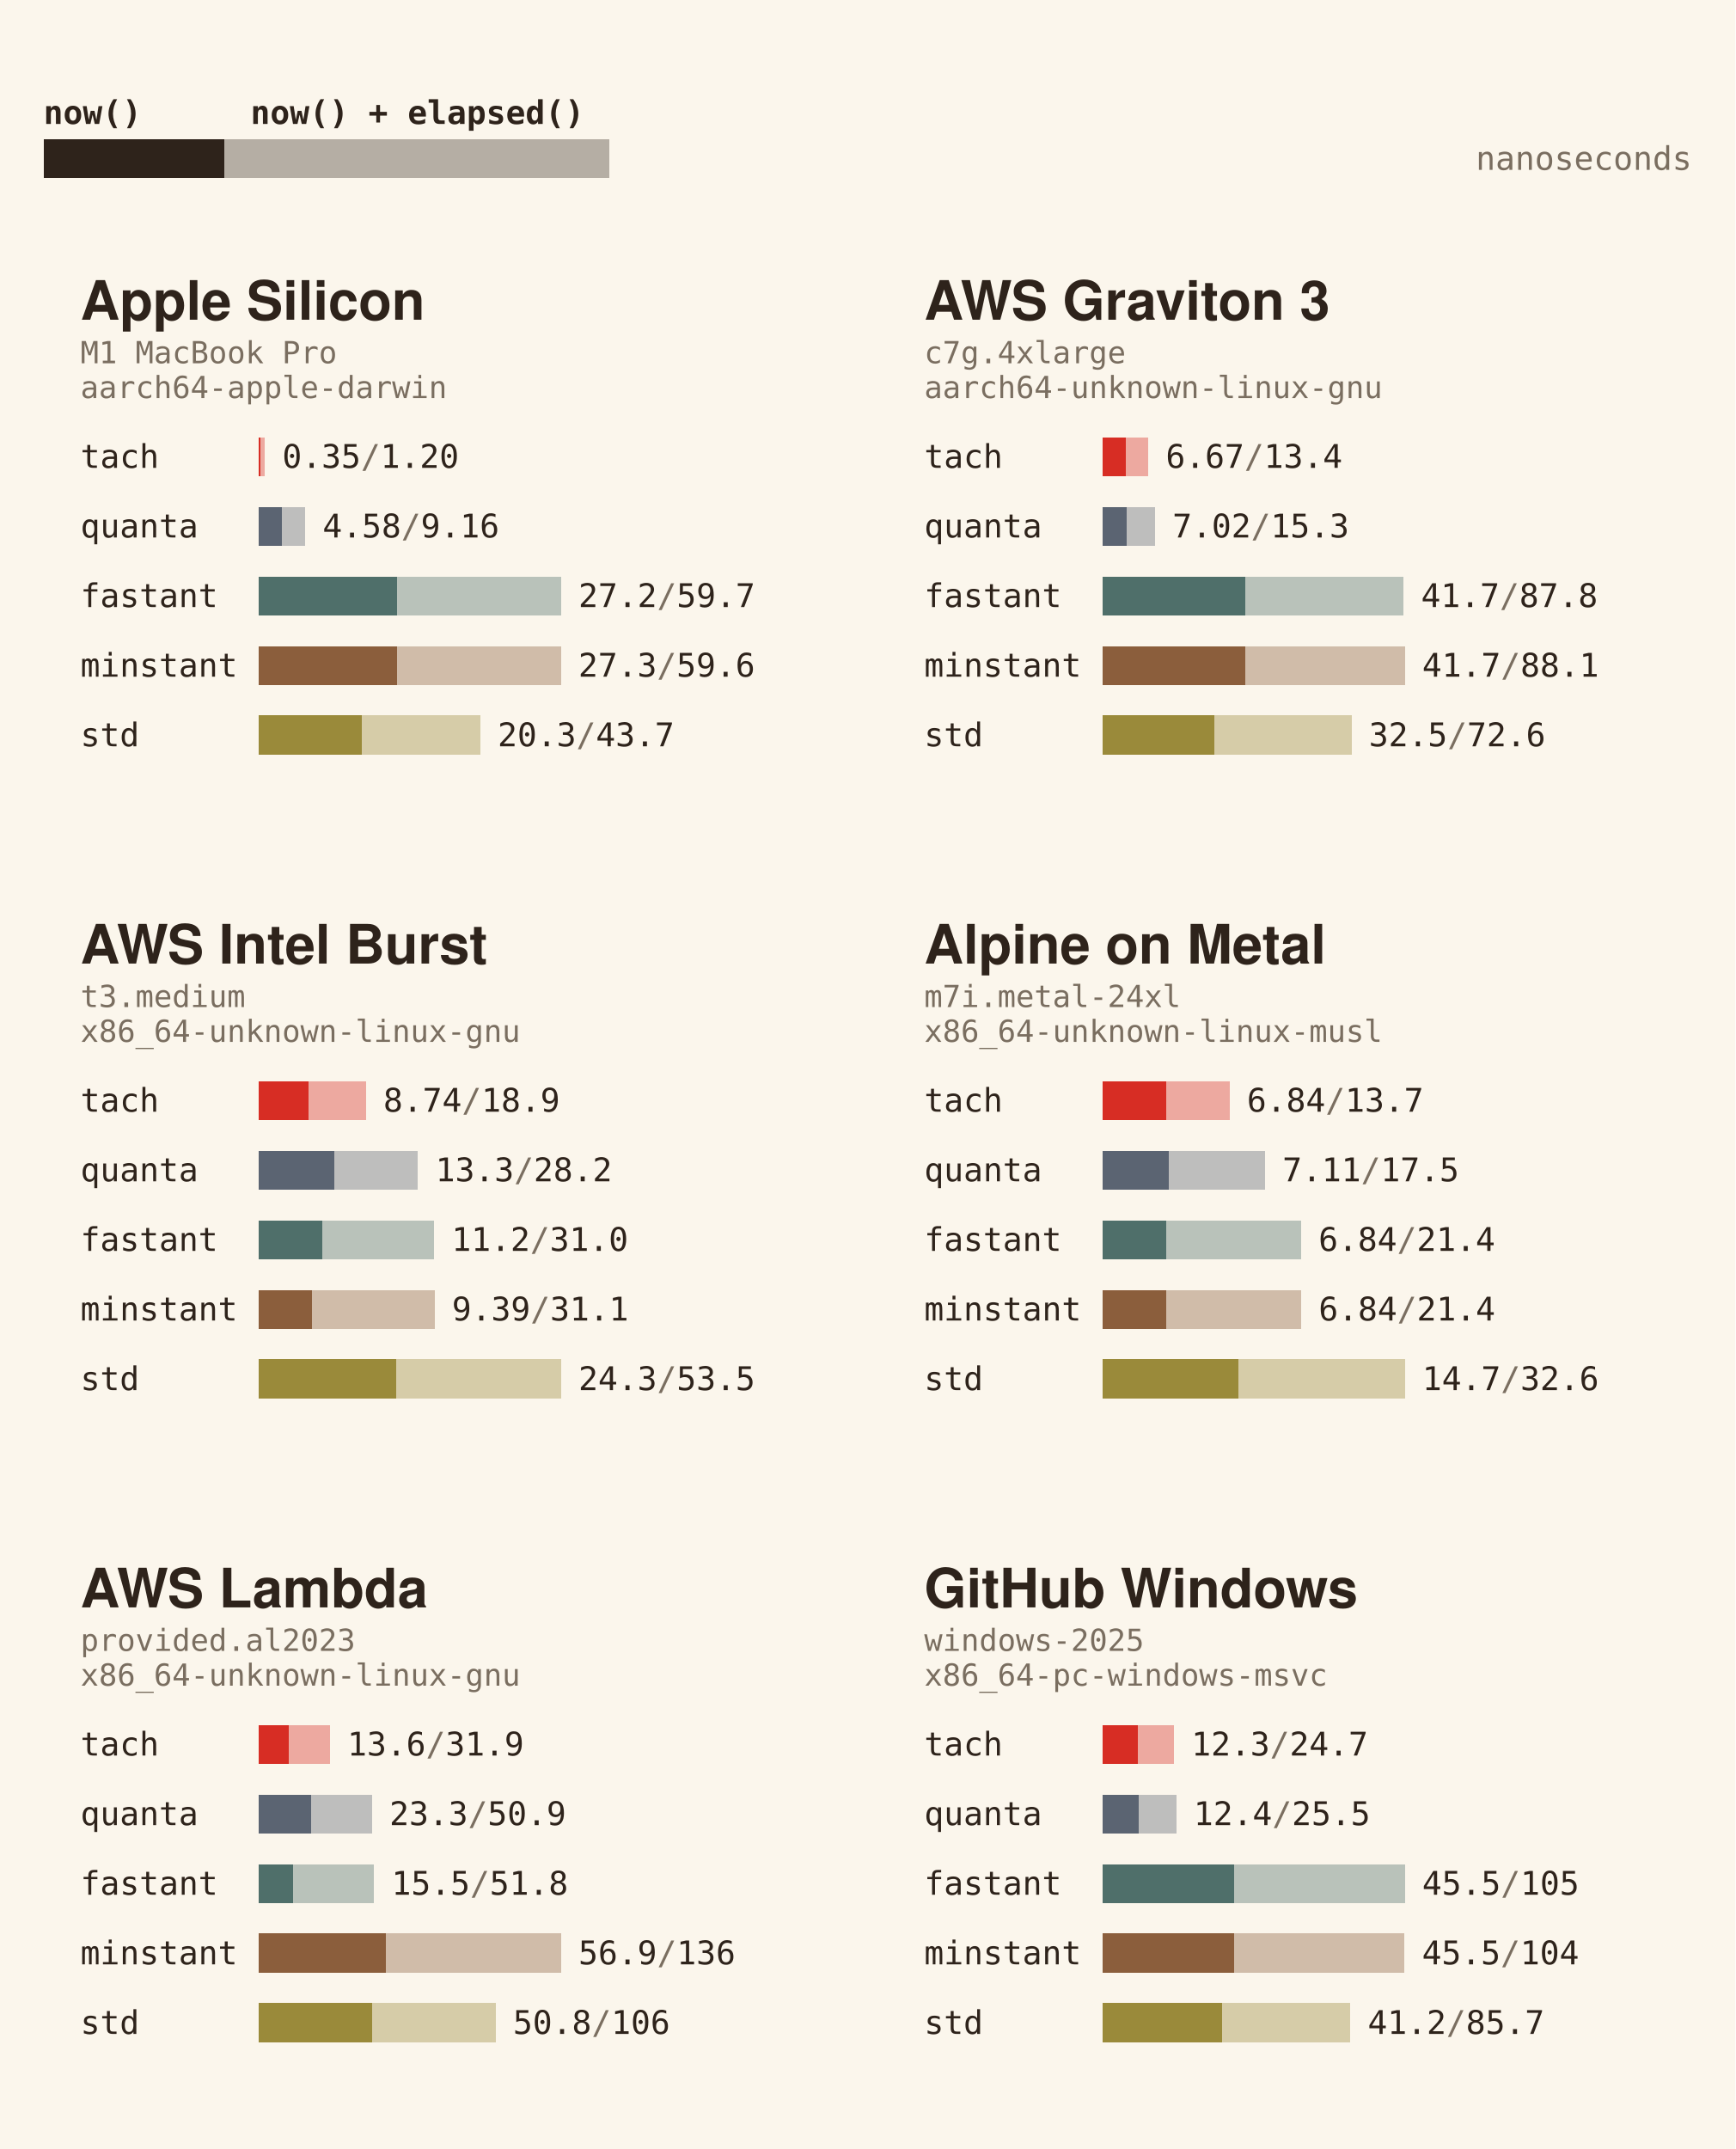
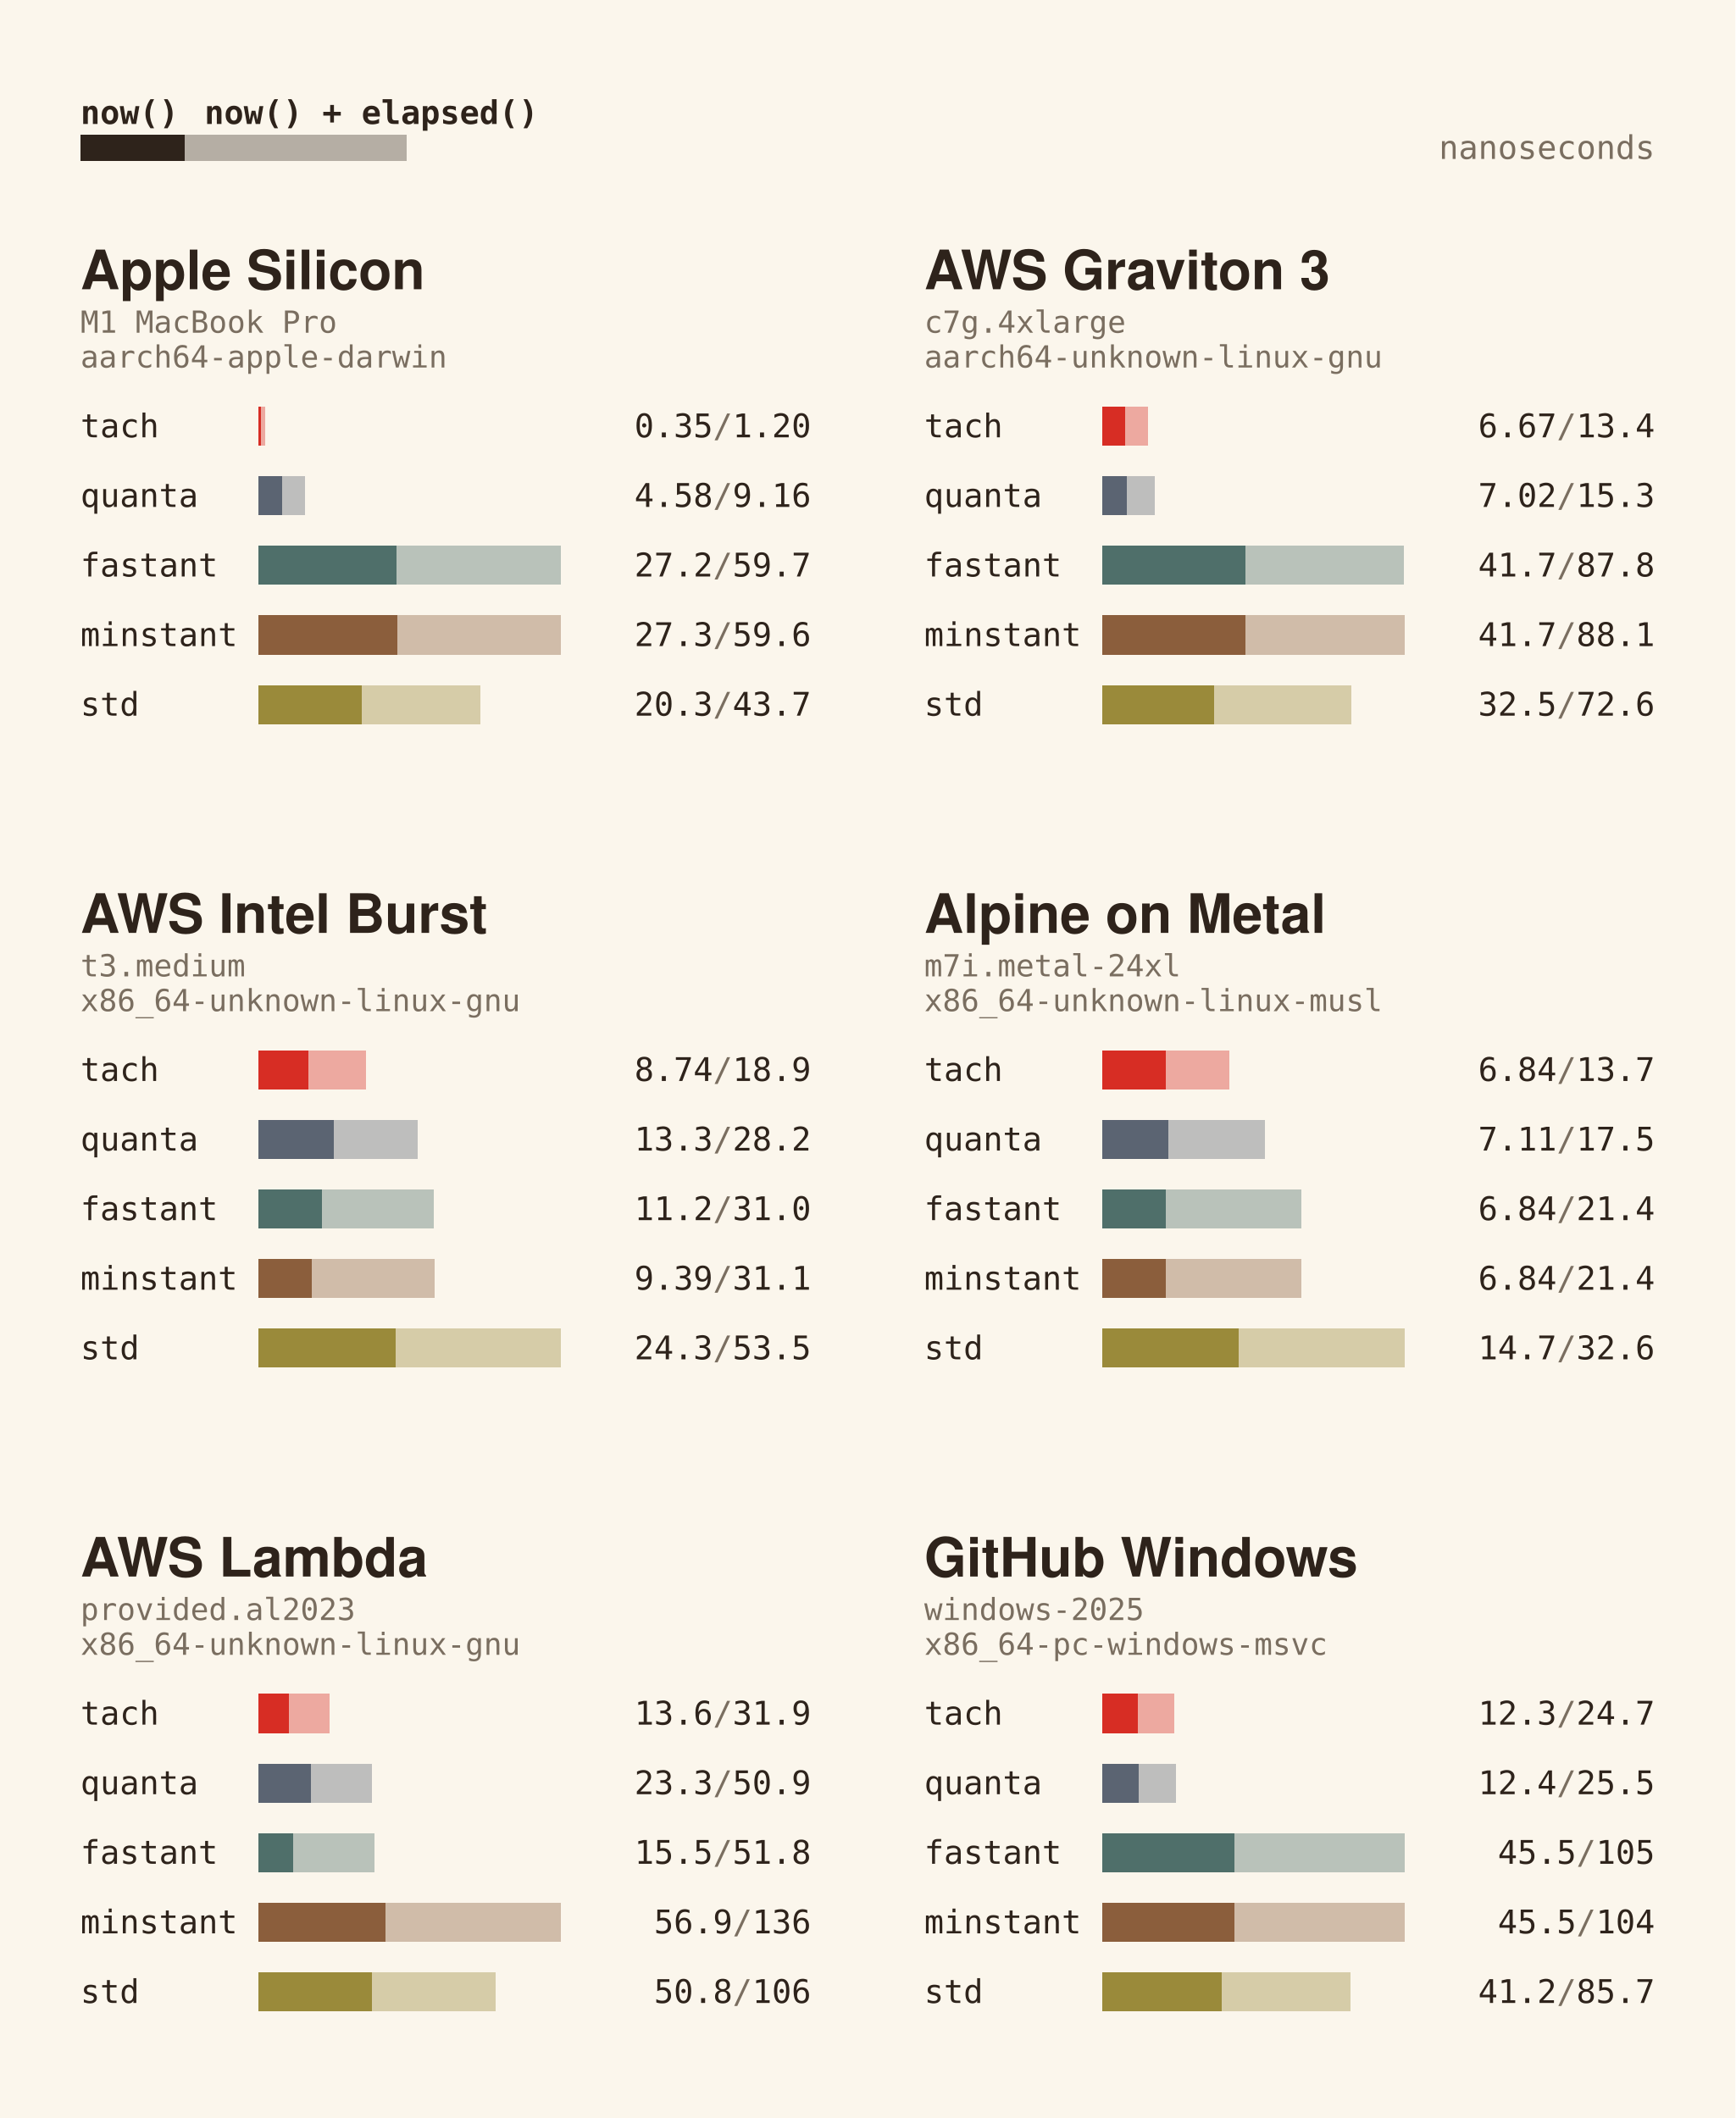
- <svg xmlns="http://www.w3.org/2000/svg" width="1596" height="1976" viewBox="0 0 1596 1976">
-   <rect width="1596" height="1976" fill="#FBF6EC" />
+ <svg xmlns="http://www.w3.org/2000/svg" width="1596" height="1948" viewBox="0 0 1596 1948">
+   <rect width="1596" height="1948" fill="#FBF6EC" />
  <g shape-rendering="crispEdges">
-     <rect x="40" y="128" width="520" height="36" fill="#b5aea4" />
-     <rect x="40" y="128" width="166.4" height="36" fill="#2E231B" />
-     <text x="40" y="114" text-anchor="start" font-family="SFMono-Regular, Menlo, Consolas, monospace" font-size="30" font-weight="600" fill="#2E231B">now()</text>
-     <text x="230.4" y="114" text-anchor="start" font-family="SFMono-Regular, Menlo, Consolas, monospace" font-size="30" font-weight="600" fill="#2E231B">now() + elapsed()</text>
-     <text x="1556" y="156.2" text-anchor="end" font-family="SFMono-Regular, Menlo, Consolas, monospace" font-size="30" fill="#7A6E60">nanoseconds</text>
-     <text x="74" y="294" text-anchor="start" font-family="Avenir Next, Helvetica, Arial, sans-serif" font-size="50" font-weight="600" fill="#2E231B">Apple Silicon</text>
-     <text x="74" y="334" text-anchor="start" font-family="SFMono-Regular, Menlo, Consolas, monospace" font-size="28" fill="#7A6E60">M1 MacBook Pro</text>
-     <text x="74" y="366" text-anchor="start" font-family="SFMono-Regular, Menlo, Consolas, monospace" font-size="28" fill="#7A6E60">aarch64-apple-darwin</text>
-     <text x="74" y="430.2" text-anchor="start" font-family="SFMono-Regular, Menlo, Consolas, monospace" font-size="30" fill="#2E231B">tach</text>
-     <rect x="238" y="402" width="5.578" height="36" fill="#eda9a0" />
-     <rect x="238" y="402" width="1.622" height="36" fill="#D72D24" />
-     <text x="259.578" y="430.2" text-anchor="start" font-family="SFMono-Regular, Menlo, Consolas, monospace" font-size="30" fill="#2E231B">0.35<tspan fill="#7A6E60"> / </tspan>1.20</text>
-     <text x="74" y="494.2" text-anchor="start" font-family="SFMono-Regular, Menlo, Consolas, monospace" font-size="30" fill="#2E231B">quanta</text>
-     <rect x="238" y="466" width="42.696" height="36" fill="#bebebd" />
-     <rect x="238" y="466" width="21.364" height="36" fill="#5B6472" />
-     <text x="296.696" y="494.2" text-anchor="start" font-family="SFMono-Regular, Menlo, Consolas, monospace" font-size="30" fill="#2E231B">4.58<tspan fill="#7A6E60"> / </tspan>9.16</text>
-     <text x="74" y="558.2" text-anchor="start" font-family="SFMono-Regular, Menlo, Consolas, monospace" font-size="30" fill="#2E231B">fastant</text>
-     <rect x="238" y="530" width="278" height="36" fill="#b9c2ba" />
-     <rect x="238" y="530" width="126.871" height="36" fill="#4F6F6A" />
-     <text x="532" y="558.2" text-anchor="start" font-family="SFMono-Regular, Menlo, Consolas, monospace" font-size="30" fill="#2E231B">27.2<tspan fill="#7A6E60"> / </tspan>59.7</text>
-     <text x="74" y="622.2" text-anchor="start" font-family="SFMono-Regular, Menlo, Consolas, monospace" font-size="30" fill="#2E231B">minstant</text>
-     <rect x="238" y="594" width="277.897" height="36" fill="#d0bca9" />
-     <rect x="238" y="594" width="127.151" height="36" fill="#8B5E3C" />
-     <text x="531.897" y="622.2" text-anchor="start" font-family="SFMono-Regular, Menlo, Consolas, monospace" font-size="30" fill="#2E231B">27.3<tspan fill="#7A6E60"> / </tspan>59.6</text>
-     <text x="74" y="686.2" text-anchor="start" font-family="SFMono-Regular, Menlo, Consolas, monospace" font-size="30" fill="#2E231B">std</text>
-     <rect x="238" y="658" width="203.698" height="36" fill="#d6cca8" />
-     <rect x="238" y="658" width="94.482" height="36" fill="#9A8A3A" />
-     <text x="457.698" y="686.2" text-anchor="start" font-family="SFMono-Regular, Menlo, Consolas, monospace" font-size="30" fill="#2E231B">20.3<tspan fill="#7A6E60"> / </tspan>43.7</text>
-     <text x="850" y="294" text-anchor="start" font-family="Avenir Next, Helvetica, Arial, sans-serif" font-size="50" font-weight="600" fill="#2E231B">AWS Graviton 3</text>
-     <text x="850" y="334" text-anchor="start" font-family="SFMono-Regular, Menlo, Consolas, monospace" font-size="28" fill="#7A6E60">c7g.4xlarge</text>
-     <text x="850" y="366" text-anchor="start" font-family="SFMono-Regular, Menlo, Consolas, monospace" font-size="28" fill="#7A6E60">aarch64-unknown-linux-gnu</text>
-     <text x="850" y="430.2" text-anchor="start" font-family="SFMono-Regular, Menlo, Consolas, monospace" font-size="30" fill="#2E231B">tach</text>
-     <rect x="1014" y="402" width="42.122" height="36" fill="#eda9a0" />
-     <rect x="1014" y="402" width="21.055" height="36" fill="#D72D24" />
-     <text x="1072.12" y="430.2" text-anchor="start" font-family="SFMono-Regular, Menlo, Consolas, monospace" font-size="30" fill="#2E231B">6.67<tspan fill="#7A6E60"> / </tspan>13.4</text>
-     <text x="850" y="494.2" text-anchor="start" font-family="SFMono-Regular, Menlo, Consolas, monospace" font-size="30" fill="#2E231B">quanta</text>
-     <rect x="1014" y="466" width="48.273" height="36" fill="#bebebd" />
-     <rect x="1014" y="466" width="22.131" height="36" fill="#5B6472" />
-     <text x="1078.27" y="494.2" text-anchor="start" font-family="SFMono-Regular, Menlo, Consolas, monospace" font-size="30" fill="#2E231B">7.02<tspan fill="#7A6E60"> / </tspan>15.3</text>
-     <text x="850" y="558.2" text-anchor="start" font-family="SFMono-Regular, Menlo, Consolas, monospace" font-size="30" fill="#2E231B">fastant</text>
-     <rect x="1014" y="530" width="276.965" height="36" fill="#b9c2ba" />
-     <rect x="1014" y="530" width="131.483" height="36" fill="#4F6F6A" />
-     <text x="1306.97" y="558.2" text-anchor="start" font-family="SFMono-Regular, Menlo, Consolas, monospace" font-size="30" fill="#2E231B">41.7<tspan fill="#7A6E60"> / </tspan>87.8</text>
-     <text x="850" y="622.2" text-anchor="start" font-family="SFMono-Regular, Menlo, Consolas, monospace" font-size="30" fill="#2E231B">minstant</text>
-     <rect x="1014" y="594" width="278" height="36" fill="#d0bca9" />
-     <rect x="1014" y="594" width="131.477" height="36" fill="#8B5E3C" />
-     <text x="1308" y="622.2" text-anchor="start" font-family="SFMono-Regular, Menlo, Consolas, monospace" font-size="30" fill="#2E231B">41.7<tspan fill="#7A6E60"> / </tspan>88.1</text>
-     <text x="850" y="686.2" text-anchor="start" font-family="SFMono-Regular, Menlo, Consolas, monospace" font-size="30" fill="#2E231B">std</text>
-     <rect x="1014" y="658" width="228.938" height="36" fill="#d6cca8" />
-     <rect x="1014" y="658" width="102.546" height="36" fill="#9A8A3A" />
-     <text x="1258.94" y="686.2" text-anchor="start" font-family="SFMono-Regular, Menlo, Consolas, monospace" font-size="30" fill="#2E231B">32.5<tspan fill="#7A6E60"> / </tspan>72.6</text>
-     <text x="74" y="886" text-anchor="start" font-family="Avenir Next, Helvetica, Arial, sans-serif" font-size="50" font-weight="600" fill="#2E231B">AWS Intel Burst</text>
-     <text x="74" y="926" text-anchor="start" font-family="SFMono-Regular, Menlo, Consolas, monospace" font-size="28" fill="#7A6E60">t3.medium</text>
-     <text x="74" y="958" text-anchor="start" font-family="SFMono-Regular, Menlo, Consolas, monospace" font-size="28" fill="#7A6E60">x86_64-unknown-linux-gnu</text>
-     <text x="74" y="1022.2" text-anchor="start" font-family="SFMono-Regular, Menlo, Consolas, monospace" font-size="30" fill="#2E231B">tach</text>
-     <rect x="238" y="994" width="98.477" height="36" fill="#eda9a0" />
-     <rect x="238" y="994" width="45.449" height="36" fill="#D72D24" />
-     <text x="352.477" y="1022.2" text-anchor="start" font-family="SFMono-Regular, Menlo, Consolas, monospace" font-size="30" fill="#2E231B">8.74<tspan fill="#7A6E60"> / </tspan>18.9</text>
-     <text x="74" y="1086.2" text-anchor="start" font-family="SFMono-Regular, Menlo, Consolas, monospace" font-size="30" fill="#2E231B">quanta</text>
-     <rect x="238" y="1058" width="146.483" height="36" fill="#bebebd" />
-     <rect x="238" y="1058" width="69.247" height="36" fill="#5B6472" />
-     <text x="400.483" y="1086.2" text-anchor="start" font-family="SFMono-Regular, Menlo, Consolas, monospace" font-size="30" fill="#2E231B">13.3<tspan fill="#7A6E60"> / </tspan>28.2</text>
-     <text x="74" y="1150.2" text-anchor="start" font-family="SFMono-Regular, Menlo, Consolas, monospace" font-size="30" fill="#2E231B">fastant</text>
-     <rect x="238" y="1122" width="161.288" height="36" fill="#b9c2ba" />
-     <rect x="238" y="1122" width="58.179" height="36" fill="#4F6F6A" />
-     <text x="415.288" y="1150.2" text-anchor="start" font-family="SFMono-Regular, Menlo, Consolas, monospace" font-size="30" fill="#2E231B">11.2<tspan fill="#7A6E60"> / </tspan>31.0</text>
-     <text x="74" y="1214.2" text-anchor="start" font-family="SFMono-Regular, Menlo, Consolas, monospace" font-size="30" fill="#2E231B">minstant</text>
-     <rect x="238" y="1186" width="161.6" height="36" fill="#d0bca9" />
-     <rect x="238" y="1186" width="48.838" height="36" fill="#8B5E3C" />
-     <text x="415.6" y="1214.2" text-anchor="start" font-family="SFMono-Regular, Menlo, Consolas, monospace" font-size="30" fill="#2E231B">9.39<tspan fill="#7A6E60"> / </tspan>31.1</text>
-     <text x="74" y="1278.2" text-anchor="start" font-family="SFMono-Regular, Menlo, Consolas, monospace" font-size="30" fill="#2E231B">std</text>
-     <rect x="238" y="1250" width="278" height="36" fill="#d6cca8" />
-     <rect x="238" y="1250" width="126.204" height="36" fill="#9A8A3A" />
-     <text x="532" y="1278.2" text-anchor="start" font-family="SFMono-Regular, Menlo, Consolas, monospace" font-size="30" fill="#2E231B">24.3<tspan fill="#7A6E60"> / </tspan>53.5</text>
-     <text x="850" y="886" text-anchor="start" font-family="Avenir Next, Helvetica, Arial, sans-serif" font-size="50" font-weight="600" fill="#2E231B">Alpine on Metal</text>
-     <text x="850" y="926" text-anchor="start" font-family="SFMono-Regular, Menlo, Consolas, monospace" font-size="28" fill="#7A6E60">m7i.metal-24xl</text>
-     <text x="850" y="958" text-anchor="start" font-family="SFMono-Regular, Menlo, Consolas, monospace" font-size="28" fill="#7A6E60">x86_64-unknown-linux-musl</text>
-     <text x="850" y="1022.2" text-anchor="start" font-family="SFMono-Regular, Menlo, Consolas, monospace" font-size="30" fill="#2E231B">tach</text>
-     <rect x="1014" y="994" width="116.767" height="36" fill="#eda9a0" />
-     <rect x="1014" y="994" width="58.383" height="36" fill="#D72D24" />
-     <text x="1146.77" y="1022.2" text-anchor="start" font-family="SFMono-Regular, Menlo, Consolas, monospace" font-size="30" fill="#2E231B">6.84<tspan fill="#7A6E60"> / </tspan>13.7</text>
-     <text x="850" y="1086.2" text-anchor="start" font-family="SFMono-Regular, Menlo, Consolas, monospace" font-size="30" fill="#2E231B">quanta</text>
-     <rect x="1014" y="1058" width="149.423" height="36" fill="#bebebd" />
-     <rect x="1014" y="1058" width="60.628" height="36" fill="#5B6472" />
-     <text x="1179.42" y="1086.2" text-anchor="start" font-family="SFMono-Regular, Menlo, Consolas, monospace" font-size="30" fill="#2E231B">7.11<tspan fill="#7A6E60"> / </tspan>17.5</text>
-     <text x="850" y="1150.2" text-anchor="start" font-family="SFMono-Regular, Menlo, Consolas, monospace" font-size="30" fill="#2E231B">fastant</text>
-     <rect x="1014" y="1122" width="182.6" height="36" fill="#b9c2ba" />
-     <rect x="1014" y="1122" width="58.383" height="36" fill="#4F6F6A" />
-     <text x="1212.6" y="1150.2" text-anchor="start" font-family="SFMono-Regular, Menlo, Consolas, monospace" font-size="30" fill="#2E231B">6.84<tspan fill="#7A6E60"> / </tspan>21.4</text>
-     <text x="850" y="1214.2" text-anchor="start" font-family="SFMono-Regular, Menlo, Consolas, monospace" font-size="30" fill="#2E231B">minstant</text>
-     <rect x="1014" y="1186" width="182.711" height="36" fill="#d0bca9" />
-     <rect x="1014" y="1186" width="58.383" height="36" fill="#8B5E3C" />
-     <text x="1212.71" y="1214.2" text-anchor="start" font-family="SFMono-Regular, Menlo, Consolas, monospace" font-size="30" fill="#2E231B">6.84<tspan fill="#7A6E60"> / </tspan>21.4</text>
-     <text x="850" y="1278.2" text-anchor="start" font-family="SFMono-Regular, Menlo, Consolas, monospace" font-size="30" fill="#2E231B">std</text>
-     <rect x="1014" y="1250" width="278" height="36" fill="#d6cca8" />
-     <rect x="1014" y="1250" width="125.036" height="36" fill="#9A8A3A" />
-     <text x="1308" y="1278.2" text-anchor="start" font-family="SFMono-Regular, Menlo, Consolas, monospace" font-size="30" fill="#2E231B">14.7<tspan fill="#7A6E60"> / </tspan>32.6</text>
-     <text x="74" y="1478" text-anchor="start" font-family="Avenir Next, Helvetica, Arial, sans-serif" font-size="50" font-weight="600" fill="#2E231B">AWS Lambda</text>
-     <text x="74" y="1518" text-anchor="start" font-family="SFMono-Regular, Menlo, Consolas, monospace" font-size="28" fill="#7A6E60">provided.al2023</text>
-     <text x="74" y="1550" text-anchor="start" font-family="SFMono-Regular, Menlo, Consolas, monospace" font-size="28" fill="#7A6E60">x86_64-unknown-linux-gnu</text>
-     <text x="74" y="1614.2" text-anchor="start" font-family="SFMono-Regular, Menlo, Consolas, monospace" font-size="30" fill="#2E231B">tach</text>
-     <rect x="238" y="1586" width="65.387" height="36" fill="#eda9a0" />
-     <rect x="238" y="1586" width="27.855" height="36" fill="#D72D24" />
-     <text x="319.387" y="1614.2" text-anchor="start" font-family="SFMono-Regular, Menlo, Consolas, monospace" font-size="30" fill="#2E231B">13.6<tspan fill="#7A6E60"> / </tspan>31.9</text>
-     <text x="74" y="1678.2" text-anchor="start" font-family="SFMono-Regular, Menlo, Consolas, monospace" font-size="30" fill="#2E231B">quanta</text>
-     <rect x="238" y="1650" width="104.155" height="36" fill="#bebebd" />
-     <rect x="238" y="1650" width="47.806" height="36" fill="#5B6472" />
-     <text x="358.155" y="1678.2" text-anchor="start" font-family="SFMono-Regular, Menlo, Consolas, monospace" font-size="30" fill="#2E231B">23.3<tspan fill="#7A6E60"> / </tspan>50.9</text>
-     <text x="74" y="1742.2" text-anchor="start" font-family="SFMono-Regular, Menlo, Consolas, monospace" font-size="30" fill="#2E231B">fastant</text>
-     <rect x="238" y="1714" width="106.056" height="36" fill="#b9c2ba" />
-     <rect x="238" y="1714" width="31.824" height="36" fill="#4F6F6A" />
-     <text x="360.056" y="1742.2" text-anchor="start" font-family="SFMono-Regular, Menlo, Consolas, monospace" font-size="30" fill="#2E231B">15.5<tspan fill="#7A6E60"> / </tspan>51.8</text>
-     <text x="74" y="1806.2" text-anchor="start" font-family="SFMono-Regular, Menlo, Consolas, monospace" font-size="30" fill="#2E231B">minstant</text>
-     <rect x="238" y="1778" width="278" height="36" fill="#d0bca9" />
-     <rect x="238" y="1778" width="116.586" height="36" fill="#8B5E3C" />
-     <text x="532" y="1806.2" text-anchor="start" font-family="SFMono-Regular, Menlo, Consolas, monospace" font-size="30" fill="#2E231B">56.9<tspan fill="#7A6E60"> / </tspan>136</text>
-     <text x="74" y="1870.2" text-anchor="start" font-family="SFMono-Regular, Menlo, Consolas, monospace" font-size="30" fill="#2E231B">std</text>
-     <rect x="238" y="1842" width="217.815" height="36" fill="#d6cca8" />
-     <rect x="238" y="1842" width="103.95" height="36" fill="#9A8A3A" />
-     <text x="471.815" y="1870.2" text-anchor="start" font-family="SFMono-Regular, Menlo, Consolas, monospace" font-size="30" fill="#2E231B">50.8<tspan fill="#7A6E60"> / </tspan>106</text>
-     <text x="850" y="1478" text-anchor="start" font-family="Avenir Next, Helvetica, Arial, sans-serif" font-size="50" font-weight="600" fill="#2E231B">GitHub Windows</text>
-     <text x="850" y="1518" text-anchor="start" font-family="SFMono-Regular, Menlo, Consolas, monospace" font-size="28" fill="#7A6E60">windows-2025</text>
-     <text x="850" y="1550" text-anchor="start" font-family="SFMono-Regular, Menlo, Consolas, monospace" font-size="28" fill="#7A6E60">x86_64-pc-windows-msvc</text>
-     <text x="850" y="1614.2" text-anchor="start" font-family="SFMono-Regular, Menlo, Consolas, monospace" font-size="30" fill="#2E231B">tach</text>
-     <rect x="1014" y="1586" width="65.689" height="36" fill="#eda9a0" />
-     <rect x="1014" y="1586" width="32.822" height="36" fill="#D72D24" />
-     <text x="1095.69" y="1614.2" text-anchor="start" font-family="SFMono-Regular, Menlo, Consolas, monospace" font-size="30" fill="#2E231B">12.3<tspan fill="#7A6E60"> / </tspan>24.7</text>
-     <text x="850" y="1678.2" text-anchor="start" font-family="SFMono-Regular, Menlo, Consolas, monospace" font-size="30" fill="#2E231B">quanta</text>
-     <rect x="1014" y="1650" width="67.77" height="36" fill="#bebebd" />
-     <rect x="1014" y="1650" width="33.069" height="36" fill="#5B6472" />
-     <text x="1097.77" y="1678.2" text-anchor="start" font-family="SFMono-Regular, Menlo, Consolas, monospace" font-size="30" fill="#2E231B">12.4<tspan fill="#7A6E60"> / </tspan>25.5</text>
-     <text x="850" y="1742.2" text-anchor="start" font-family="SFMono-Regular, Menlo, Consolas, monospace" font-size="30" fill="#2E231B">fastant</text>
-     <rect x="1014" y="1714" width="278" height="36" fill="#b9c2ba" />
-     <rect x="1014" y="1714" width="121.125" height="36" fill="#4F6F6A" />
-     <text x="1308" y="1742.2" text-anchor="start" font-family="SFMono-Regular, Menlo, Consolas, monospace" font-size="30" fill="#2E231B">45.5<tspan fill="#7A6E60"> / </tspan>105</text>
-     <text x="850" y="1806.2" text-anchor="start" font-family="SFMono-Regular, Menlo, Consolas, monospace" font-size="30" fill="#2E231B">minstant</text>
-     <rect x="1014" y="1778" width="277.814" height="36" fill="#d0bca9" />
-     <rect x="1014" y="1778" width="121.079" height="36" fill="#8B5E3C" />
-     <text x="1307.81" y="1806.2" text-anchor="start" font-family="SFMono-Regular, Menlo, Consolas, monospace" font-size="30" fill="#2E231B">45.5<tspan fill="#7A6E60"> / </tspan>104</text>
-     <text x="850" y="1870.2" text-anchor="start" font-family="SFMono-Regular, Menlo, Consolas, monospace" font-size="30" fill="#2E231B">std</text>
-     <rect x="1014" y="1842" width="227.906" height="36" fill="#d6cca8" />
-     <rect x="1014" y="1842" width="109.673" height="36" fill="#9A8A3A" />
-     <text x="1257.91" y="1870.2" text-anchor="start" font-family="SFMono-Regular, Menlo, Consolas, monospace" font-size="30" fill="#2E231B">41.2<tspan fill="#7A6E60"> / </tspan>85.7</text>
+     <rect x="74" y="124" width="300" height="24" fill="#b5aea4" />
+     <rect x="74" y="124" width="96" height="24" fill="#2E231B" />
+     <text x="74" y="114" text-anchor="start" font-family="SFMono-Regular, Menlo, Consolas, monospace" font-size="30" font-weight="600" fill="#2E231B">now()</text>
+     <text x="188" y="114" text-anchor="start" font-family="SFMono-Regular, Menlo, Consolas, monospace" font-size="30" font-weight="600" fill="#2E231B">now() + elapsed()</text>
+     <text x="1522" y="146.2" text-anchor="end" font-family="SFMono-Regular, Menlo, Consolas, monospace" font-size="30" fill="#7A6E60">nanoseconds</text>
+     <text x="74" y="266" text-anchor="start" font-family="Avenir Next, Helvetica, Arial, sans-serif" font-size="50" font-weight="600" fill="#2E231B">Apple Silicon</text>
+     <text x="74" y="306" text-anchor="start" font-family="SFMono-Regular, Menlo, Consolas, monospace" font-size="28" fill="#7A6E60">M1 MacBook Pro</text>
+     <text x="74" y="338" text-anchor="start" font-family="SFMono-Regular, Menlo, Consolas, monospace" font-size="28" fill="#7A6E60">aarch64-apple-darwin</text>
+     <text x="74" y="402.2" text-anchor="start" font-family="SFMono-Regular, Menlo, Consolas, monospace" font-size="30" fill="#2E231B">tach</text>
+     <rect x="238" y="374" width="5.578" height="36" fill="#eda9a0" />
+     <rect x="238" y="374" width="1.622" height="36" fill="#D72D24" />
+     <text x="746" y="402.2" text-anchor="end" font-family="SFMono-Regular, Menlo, Consolas, monospace" font-size="30" fill="#2E231B">0.35<tspan fill="#7A6E60"> / </tspan>1.20</text>
+     <text x="74" y="466.2" text-anchor="start" font-family="SFMono-Regular, Menlo, Consolas, monospace" font-size="30" fill="#2E231B">quanta</text>
+     <rect x="238" y="438" width="42.696" height="36" fill="#bebebd" />
+     <rect x="238" y="438" width="21.364" height="36" fill="#5B6472" />
+     <text x="746" y="466.2" text-anchor="end" font-family="SFMono-Regular, Menlo, Consolas, monospace" font-size="30" fill="#2E231B">4.58<tspan fill="#7A6E60"> / </tspan>9.16</text>
+     <text x="74" y="530.2" text-anchor="start" font-family="SFMono-Regular, Menlo, Consolas, monospace" font-size="30" fill="#2E231B">fastant</text>
+     <rect x="238" y="502" width="278" height="36" fill="#b9c2ba" />
+     <rect x="238" y="502" width="126.871" height="36" fill="#4F6F6A" />
+     <text x="746" y="530.2" text-anchor="end" font-family="SFMono-Regular, Menlo, Consolas, monospace" font-size="30" fill="#2E231B">27.2<tspan fill="#7A6E60"> / </tspan>59.7</text>
+     <text x="74" y="594.2" text-anchor="start" font-family="SFMono-Regular, Menlo, Consolas, monospace" font-size="30" fill="#2E231B">minstant</text>
+     <rect x="238" y="566" width="277.897" height="36" fill="#d0bca9" />
+     <rect x="238" y="566" width="127.151" height="36" fill="#8B5E3C" />
+     <text x="746" y="594.2" text-anchor="end" font-family="SFMono-Regular, Menlo, Consolas, monospace" font-size="30" fill="#2E231B">27.3<tspan fill="#7A6E60"> / </tspan>59.6</text>
+     <text x="74" y="658.2" text-anchor="start" font-family="SFMono-Regular, Menlo, Consolas, monospace" font-size="30" fill="#2E231B">std</text>
+     <rect x="238" y="630" width="203.698" height="36" fill="#d6cca8" />
+     <rect x="238" y="630" width="94.482" height="36" fill="#9A8A3A" />
+     <text x="746" y="658.2" text-anchor="end" font-family="SFMono-Regular, Menlo, Consolas, monospace" font-size="30" fill="#2E231B">20.3<tspan fill="#7A6E60"> / </tspan>43.7</text>
+     <text x="850" y="266" text-anchor="start" font-family="Avenir Next, Helvetica, Arial, sans-serif" font-size="50" font-weight="600" fill="#2E231B">AWS Graviton 3</text>
+     <text x="850" y="306" text-anchor="start" font-family="SFMono-Regular, Menlo, Consolas, monospace" font-size="28" fill="#7A6E60">c7g.4xlarge</text>
+     <text x="850" y="338" text-anchor="start" font-family="SFMono-Regular, Menlo, Consolas, monospace" font-size="28" fill="#7A6E60">aarch64-unknown-linux-gnu</text>
+     <text x="850" y="402.2" text-anchor="start" font-family="SFMono-Regular, Menlo, Consolas, monospace" font-size="30" fill="#2E231B">tach</text>
+     <rect x="1014" y="374" width="42.122" height="36" fill="#eda9a0" />
+     <rect x="1014" y="374" width="21.055" height="36" fill="#D72D24" />
+     <text x="1522" y="402.2" text-anchor="end" font-family="SFMono-Regular, Menlo, Consolas, monospace" font-size="30" fill="#2E231B">6.67<tspan fill="#7A6E60"> / </tspan>13.4</text>
+     <text x="850" y="466.2" text-anchor="start" font-family="SFMono-Regular, Menlo, Consolas, monospace" font-size="30" fill="#2E231B">quanta</text>
+     <rect x="1014" y="438" width="48.273" height="36" fill="#bebebd" />
+     <rect x="1014" y="438" width="22.131" height="36" fill="#5B6472" />
+     <text x="1522" y="466.2" text-anchor="end" font-family="SFMono-Regular, Menlo, Consolas, monospace" font-size="30" fill="#2E231B">7.02<tspan fill="#7A6E60"> / </tspan>15.3</text>
+     <text x="850" y="530.2" text-anchor="start" font-family="SFMono-Regular, Menlo, Consolas, monospace" font-size="30" fill="#2E231B">fastant</text>
+     <rect x="1014" y="502" width="276.965" height="36" fill="#b9c2ba" />
+     <rect x="1014" y="502" width="131.483" height="36" fill="#4F6F6A" />
+     <text x="1522" y="530.2" text-anchor="end" font-family="SFMono-Regular, Menlo, Consolas, monospace" font-size="30" fill="#2E231B">41.7<tspan fill="#7A6E60"> / </tspan>87.8</text>
+     <text x="850" y="594.2" text-anchor="start" font-family="SFMono-Regular, Menlo, Consolas, monospace" font-size="30" fill="#2E231B">minstant</text>
+     <rect x="1014" y="566" width="278" height="36" fill="#d0bca9" />
+     <rect x="1014" y="566" width="131.477" height="36" fill="#8B5E3C" />
+     <text x="1522" y="594.2" text-anchor="end" font-family="SFMono-Regular, Menlo, Consolas, monospace" font-size="30" fill="#2E231B">41.7<tspan fill="#7A6E60"> / </tspan>88.1</text>
+     <text x="850" y="658.2" text-anchor="start" font-family="SFMono-Regular, Menlo, Consolas, monospace" font-size="30" fill="#2E231B">std</text>
+     <rect x="1014" y="630" width="228.938" height="36" fill="#d6cca8" />
+     <rect x="1014" y="630" width="102.546" height="36" fill="#9A8A3A" />
+     <text x="1522" y="658.2" text-anchor="end" font-family="SFMono-Regular, Menlo, Consolas, monospace" font-size="30" fill="#2E231B">32.5<tspan fill="#7A6E60"> / </tspan>72.6</text>
+     <text x="74" y="858" text-anchor="start" font-family="Avenir Next, Helvetica, Arial, sans-serif" font-size="50" font-weight="600" fill="#2E231B">AWS Intel Burst</text>
+     <text x="74" y="898" text-anchor="start" font-family="SFMono-Regular, Menlo, Consolas, monospace" font-size="28" fill="#7A6E60">t3.medium</text>
+     <text x="74" y="930" text-anchor="start" font-family="SFMono-Regular, Menlo, Consolas, monospace" font-size="28" fill="#7A6E60">x86_64-unknown-linux-gnu</text>
+     <text x="74" y="994.2" text-anchor="start" font-family="SFMono-Regular, Menlo, Consolas, monospace" font-size="30" fill="#2E231B">tach</text>
+     <rect x="238" y="966" width="98.477" height="36" fill="#eda9a0" />
+     <rect x="238" y="966" width="45.449" height="36" fill="#D72D24" />
+     <text x="746" y="994.2" text-anchor="end" font-family="SFMono-Regular, Menlo, Consolas, monospace" font-size="30" fill="#2E231B">8.74<tspan fill="#7A6E60"> / </tspan>18.9</text>
+     <text x="74" y="1058.2" text-anchor="start" font-family="SFMono-Regular, Menlo, Consolas, monospace" font-size="30" fill="#2E231B">quanta</text>
+     <rect x="238" y="1030" width="146.483" height="36" fill="#bebebd" />
+     <rect x="238" y="1030" width="69.247" height="36" fill="#5B6472" />
+     <text x="746" y="1058.2" text-anchor="end" font-family="SFMono-Regular, Menlo, Consolas, monospace" font-size="30" fill="#2E231B">13.3<tspan fill="#7A6E60"> / </tspan>28.2</text>
+     <text x="74" y="1122.2" text-anchor="start" font-family="SFMono-Regular, Menlo, Consolas, monospace" font-size="30" fill="#2E231B">fastant</text>
+     <rect x="238" y="1094" width="161.288" height="36" fill="#b9c2ba" />
+     <rect x="238" y="1094" width="58.179" height="36" fill="#4F6F6A" />
+     <text x="746" y="1122.2" text-anchor="end" font-family="SFMono-Regular, Menlo, Consolas, monospace" font-size="30" fill="#2E231B">11.2<tspan fill="#7A6E60"> / </tspan>31.0</text>
+     <text x="74" y="1186.2" text-anchor="start" font-family="SFMono-Regular, Menlo, Consolas, monospace" font-size="30" fill="#2E231B">minstant</text>
+     <rect x="238" y="1158" width="161.6" height="36" fill="#d0bca9" />
+     <rect x="238" y="1158" width="48.838" height="36" fill="#8B5E3C" />
+     <text x="746" y="1186.2" text-anchor="end" font-family="SFMono-Regular, Menlo, Consolas, monospace" font-size="30" fill="#2E231B">9.39<tspan fill="#7A6E60"> / </tspan>31.1</text>
+     <text x="74" y="1250.2" text-anchor="start" font-family="SFMono-Regular, Menlo, Consolas, monospace" font-size="30" fill="#2E231B">std</text>
+     <rect x="238" y="1222" width="278" height="36" fill="#d6cca8" />
+     <rect x="238" y="1222" width="126.204" height="36" fill="#9A8A3A" />
+     <text x="746" y="1250.2" text-anchor="end" font-family="SFMono-Regular, Menlo, Consolas, monospace" font-size="30" fill="#2E231B">24.3<tspan fill="#7A6E60"> / </tspan>53.5</text>
+     <text x="850" y="858" text-anchor="start" font-family="Avenir Next, Helvetica, Arial, sans-serif" font-size="50" font-weight="600" fill="#2E231B">Alpine on Metal</text>
+     <text x="850" y="898" text-anchor="start" font-family="SFMono-Regular, Menlo, Consolas, monospace" font-size="28" fill="#7A6E60">m7i.metal-24xl</text>
+     <text x="850" y="930" text-anchor="start" font-family="SFMono-Regular, Menlo, Consolas, monospace" font-size="28" fill="#7A6E60">x86_64-unknown-linux-musl</text>
+     <text x="850" y="994.2" text-anchor="start" font-family="SFMono-Regular, Menlo, Consolas, monospace" font-size="30" fill="#2E231B">tach</text>
+     <rect x="1014" y="966" width="116.767" height="36" fill="#eda9a0" />
+     <rect x="1014" y="966" width="58.383" height="36" fill="#D72D24" />
+     <text x="1522" y="994.2" text-anchor="end" font-family="SFMono-Regular, Menlo, Consolas, monospace" font-size="30" fill="#2E231B">6.84<tspan fill="#7A6E60"> / </tspan>13.7</text>
+     <text x="850" y="1058.2" text-anchor="start" font-family="SFMono-Regular, Menlo, Consolas, monospace" font-size="30" fill="#2E231B">quanta</text>
+     <rect x="1014" y="1030" width="149.423" height="36" fill="#bebebd" />
+     <rect x="1014" y="1030" width="60.628" height="36" fill="#5B6472" />
+     <text x="1522" y="1058.2" text-anchor="end" font-family="SFMono-Regular, Menlo, Consolas, monospace" font-size="30" fill="#2E231B">7.11<tspan fill="#7A6E60"> / </tspan>17.5</text>
+     <text x="850" y="1122.2" text-anchor="start" font-family="SFMono-Regular, Menlo, Consolas, monospace" font-size="30" fill="#2E231B">fastant</text>
+     <rect x="1014" y="1094" width="182.6" height="36" fill="#b9c2ba" />
+     <rect x="1014" y="1094" width="58.383" height="36" fill="#4F6F6A" />
+     <text x="1522" y="1122.2" text-anchor="end" font-family="SFMono-Regular, Menlo, Consolas, monospace" font-size="30" fill="#2E231B">6.84<tspan fill="#7A6E60"> / </tspan>21.4</text>
+     <text x="850" y="1186.2" text-anchor="start" font-family="SFMono-Regular, Menlo, Consolas, monospace" font-size="30" fill="#2E231B">minstant</text>
+     <rect x="1014" y="1158" width="182.711" height="36" fill="#d0bca9" />
+     <rect x="1014" y="1158" width="58.383" height="36" fill="#8B5E3C" />
+     <text x="1522" y="1186.2" text-anchor="end" font-family="SFMono-Regular, Menlo, Consolas, monospace" font-size="30" fill="#2E231B">6.84<tspan fill="#7A6E60"> / </tspan>21.4</text>
+     <text x="850" y="1250.2" text-anchor="start" font-family="SFMono-Regular, Menlo, Consolas, monospace" font-size="30" fill="#2E231B">std</text>
+     <rect x="1014" y="1222" width="278" height="36" fill="#d6cca8" />
+     <rect x="1014" y="1222" width="125.036" height="36" fill="#9A8A3A" />
+     <text x="1522" y="1250.2" text-anchor="end" font-family="SFMono-Regular, Menlo, Consolas, monospace" font-size="30" fill="#2E231B">14.7<tspan fill="#7A6E60"> / </tspan>32.6</text>
+     <text x="74" y="1450" text-anchor="start" font-family="Avenir Next, Helvetica, Arial, sans-serif" font-size="50" font-weight="600" fill="#2E231B">AWS Lambda</text>
+     <text x="74" y="1490" text-anchor="start" font-family="SFMono-Regular, Menlo, Consolas, monospace" font-size="28" fill="#7A6E60">provided.al2023</text>
+     <text x="74" y="1522" text-anchor="start" font-family="SFMono-Regular, Menlo, Consolas, monospace" font-size="28" fill="#7A6E60">x86_64-unknown-linux-gnu</text>
+     <text x="74" y="1586.2" text-anchor="start" font-family="SFMono-Regular, Menlo, Consolas, monospace" font-size="30" fill="#2E231B">tach</text>
+     <rect x="238" y="1558" width="65.387" height="36" fill="#eda9a0" />
+     <rect x="238" y="1558" width="27.855" height="36" fill="#D72D24" />
+     <text x="746" y="1586.2" text-anchor="end" font-family="SFMono-Regular, Menlo, Consolas, monospace" font-size="30" fill="#2E231B">13.6<tspan fill="#7A6E60"> / </tspan>31.9</text>
+     <text x="74" y="1650.2" text-anchor="start" font-family="SFMono-Regular, Menlo, Consolas, monospace" font-size="30" fill="#2E231B">quanta</text>
+     <rect x="238" y="1622" width="104.155" height="36" fill="#bebebd" />
+     <rect x="238" y="1622" width="47.806" height="36" fill="#5B6472" />
+     <text x="746" y="1650.2" text-anchor="end" font-family="SFMono-Regular, Menlo, Consolas, monospace" font-size="30" fill="#2E231B">23.3<tspan fill="#7A6E60"> / </tspan>50.9</text>
+     <text x="74" y="1714.2" text-anchor="start" font-family="SFMono-Regular, Menlo, Consolas, monospace" font-size="30" fill="#2E231B">fastant</text>
+     <rect x="238" y="1686" width="106.056" height="36" fill="#b9c2ba" />
+     <rect x="238" y="1686" width="31.824" height="36" fill="#4F6F6A" />
+     <text x="746" y="1714.2" text-anchor="end" font-family="SFMono-Regular, Menlo, Consolas, monospace" font-size="30" fill="#2E231B">15.5<tspan fill="#7A6E60"> / </tspan>51.8</text>
+     <text x="74" y="1778.2" text-anchor="start" font-family="SFMono-Regular, Menlo, Consolas, monospace" font-size="30" fill="#2E231B">minstant</text>
+     <rect x="238" y="1750" width="278" height="36" fill="#d0bca9" />
+     <rect x="238" y="1750" width="116.586" height="36" fill="#8B5E3C" />
+     <text x="746" y="1778.2" text-anchor="end" font-family="SFMono-Regular, Menlo, Consolas, monospace" font-size="30" fill="#2E231B">56.9<tspan fill="#7A6E60"> / </tspan>136</text>
+     <text x="74" y="1842.2" text-anchor="start" font-family="SFMono-Regular, Menlo, Consolas, monospace" font-size="30" fill="#2E231B">std</text>
+     <rect x="238" y="1814" width="217.815" height="36" fill="#d6cca8" />
+     <rect x="238" y="1814" width="103.95" height="36" fill="#9A8A3A" />
+     <text x="746" y="1842.2" text-anchor="end" font-family="SFMono-Regular, Menlo, Consolas, monospace" font-size="30" fill="#2E231B">50.8<tspan fill="#7A6E60"> / </tspan>106</text>
+     <text x="850" y="1450" text-anchor="start" font-family="Avenir Next, Helvetica, Arial, sans-serif" font-size="50" font-weight="600" fill="#2E231B">GitHub Windows</text>
+     <text x="850" y="1490" text-anchor="start" font-family="SFMono-Regular, Menlo, Consolas, monospace" font-size="28" fill="#7A6E60">windows-2025</text>
+     <text x="850" y="1522" text-anchor="start" font-family="SFMono-Regular, Menlo, Consolas, monospace" font-size="28" fill="#7A6E60">x86_64-pc-windows-msvc</text>
+     <text x="850" y="1586.2" text-anchor="start" font-family="SFMono-Regular, Menlo, Consolas, monospace" font-size="30" fill="#2E231B">tach</text>
+     <rect x="1014" y="1558" width="65.689" height="36" fill="#eda9a0" />
+     <rect x="1014" y="1558" width="32.822" height="36" fill="#D72D24" />
+     <text x="1522" y="1586.2" text-anchor="end" font-family="SFMono-Regular, Menlo, Consolas, monospace" font-size="30" fill="#2E231B">12.3<tspan fill="#7A6E60"> / </tspan>24.7</text>
+     <text x="850" y="1650.2" text-anchor="start" font-family="SFMono-Regular, Menlo, Consolas, monospace" font-size="30" fill="#2E231B">quanta</text>
+     <rect x="1014" y="1622" width="67.77" height="36" fill="#bebebd" />
+     <rect x="1014" y="1622" width="33.069" height="36" fill="#5B6472" />
+     <text x="1522" y="1650.2" text-anchor="end" font-family="SFMono-Regular, Menlo, Consolas, monospace" font-size="30" fill="#2E231B">12.4<tspan fill="#7A6E60"> / </tspan>25.5</text>
+     <text x="850" y="1714.2" text-anchor="start" font-family="SFMono-Regular, Menlo, Consolas, monospace" font-size="30" fill="#2E231B">fastant</text>
+     <rect x="1014" y="1686" width="278" height="36" fill="#b9c2ba" />
+     <rect x="1014" y="1686" width="121.125" height="36" fill="#4F6F6A" />
+     <text x="1522" y="1714.2" text-anchor="end" font-family="SFMono-Regular, Menlo, Consolas, monospace" font-size="30" fill="#2E231B">45.5<tspan fill="#7A6E60"> / </tspan>105</text>
+     <text x="850" y="1778.2" text-anchor="start" font-family="SFMono-Regular, Menlo, Consolas, monospace" font-size="30" fill="#2E231B">minstant</text>
+     <rect x="1014" y="1750" width="277.814" height="36" fill="#d0bca9" />
+     <rect x="1014" y="1750" width="121.079" height="36" fill="#8B5E3C" />
+     <text x="1522" y="1778.2" text-anchor="end" font-family="SFMono-Regular, Menlo, Consolas, monospace" font-size="30" fill="#2E231B">45.5<tspan fill="#7A6E60"> / </tspan>104</text>
+     <text x="850" y="1842.2" text-anchor="start" font-family="SFMono-Regular, Menlo, Consolas, monospace" font-size="30" fill="#2E231B">std</text>
+     <rect x="1014" y="1814" width="227.906" height="36" fill="#d6cca8" />
+     <rect x="1014" y="1814" width="109.673" height="36" fill="#9A8A3A" />
+     <text x="1522" y="1842.2" text-anchor="end" font-family="SFMono-Regular, Menlo, Consolas, monospace" font-size="30" fill="#2E231B">41.2<tspan fill="#7A6E60"> / </tspan>85.7</text>
  </g>
</svg>
